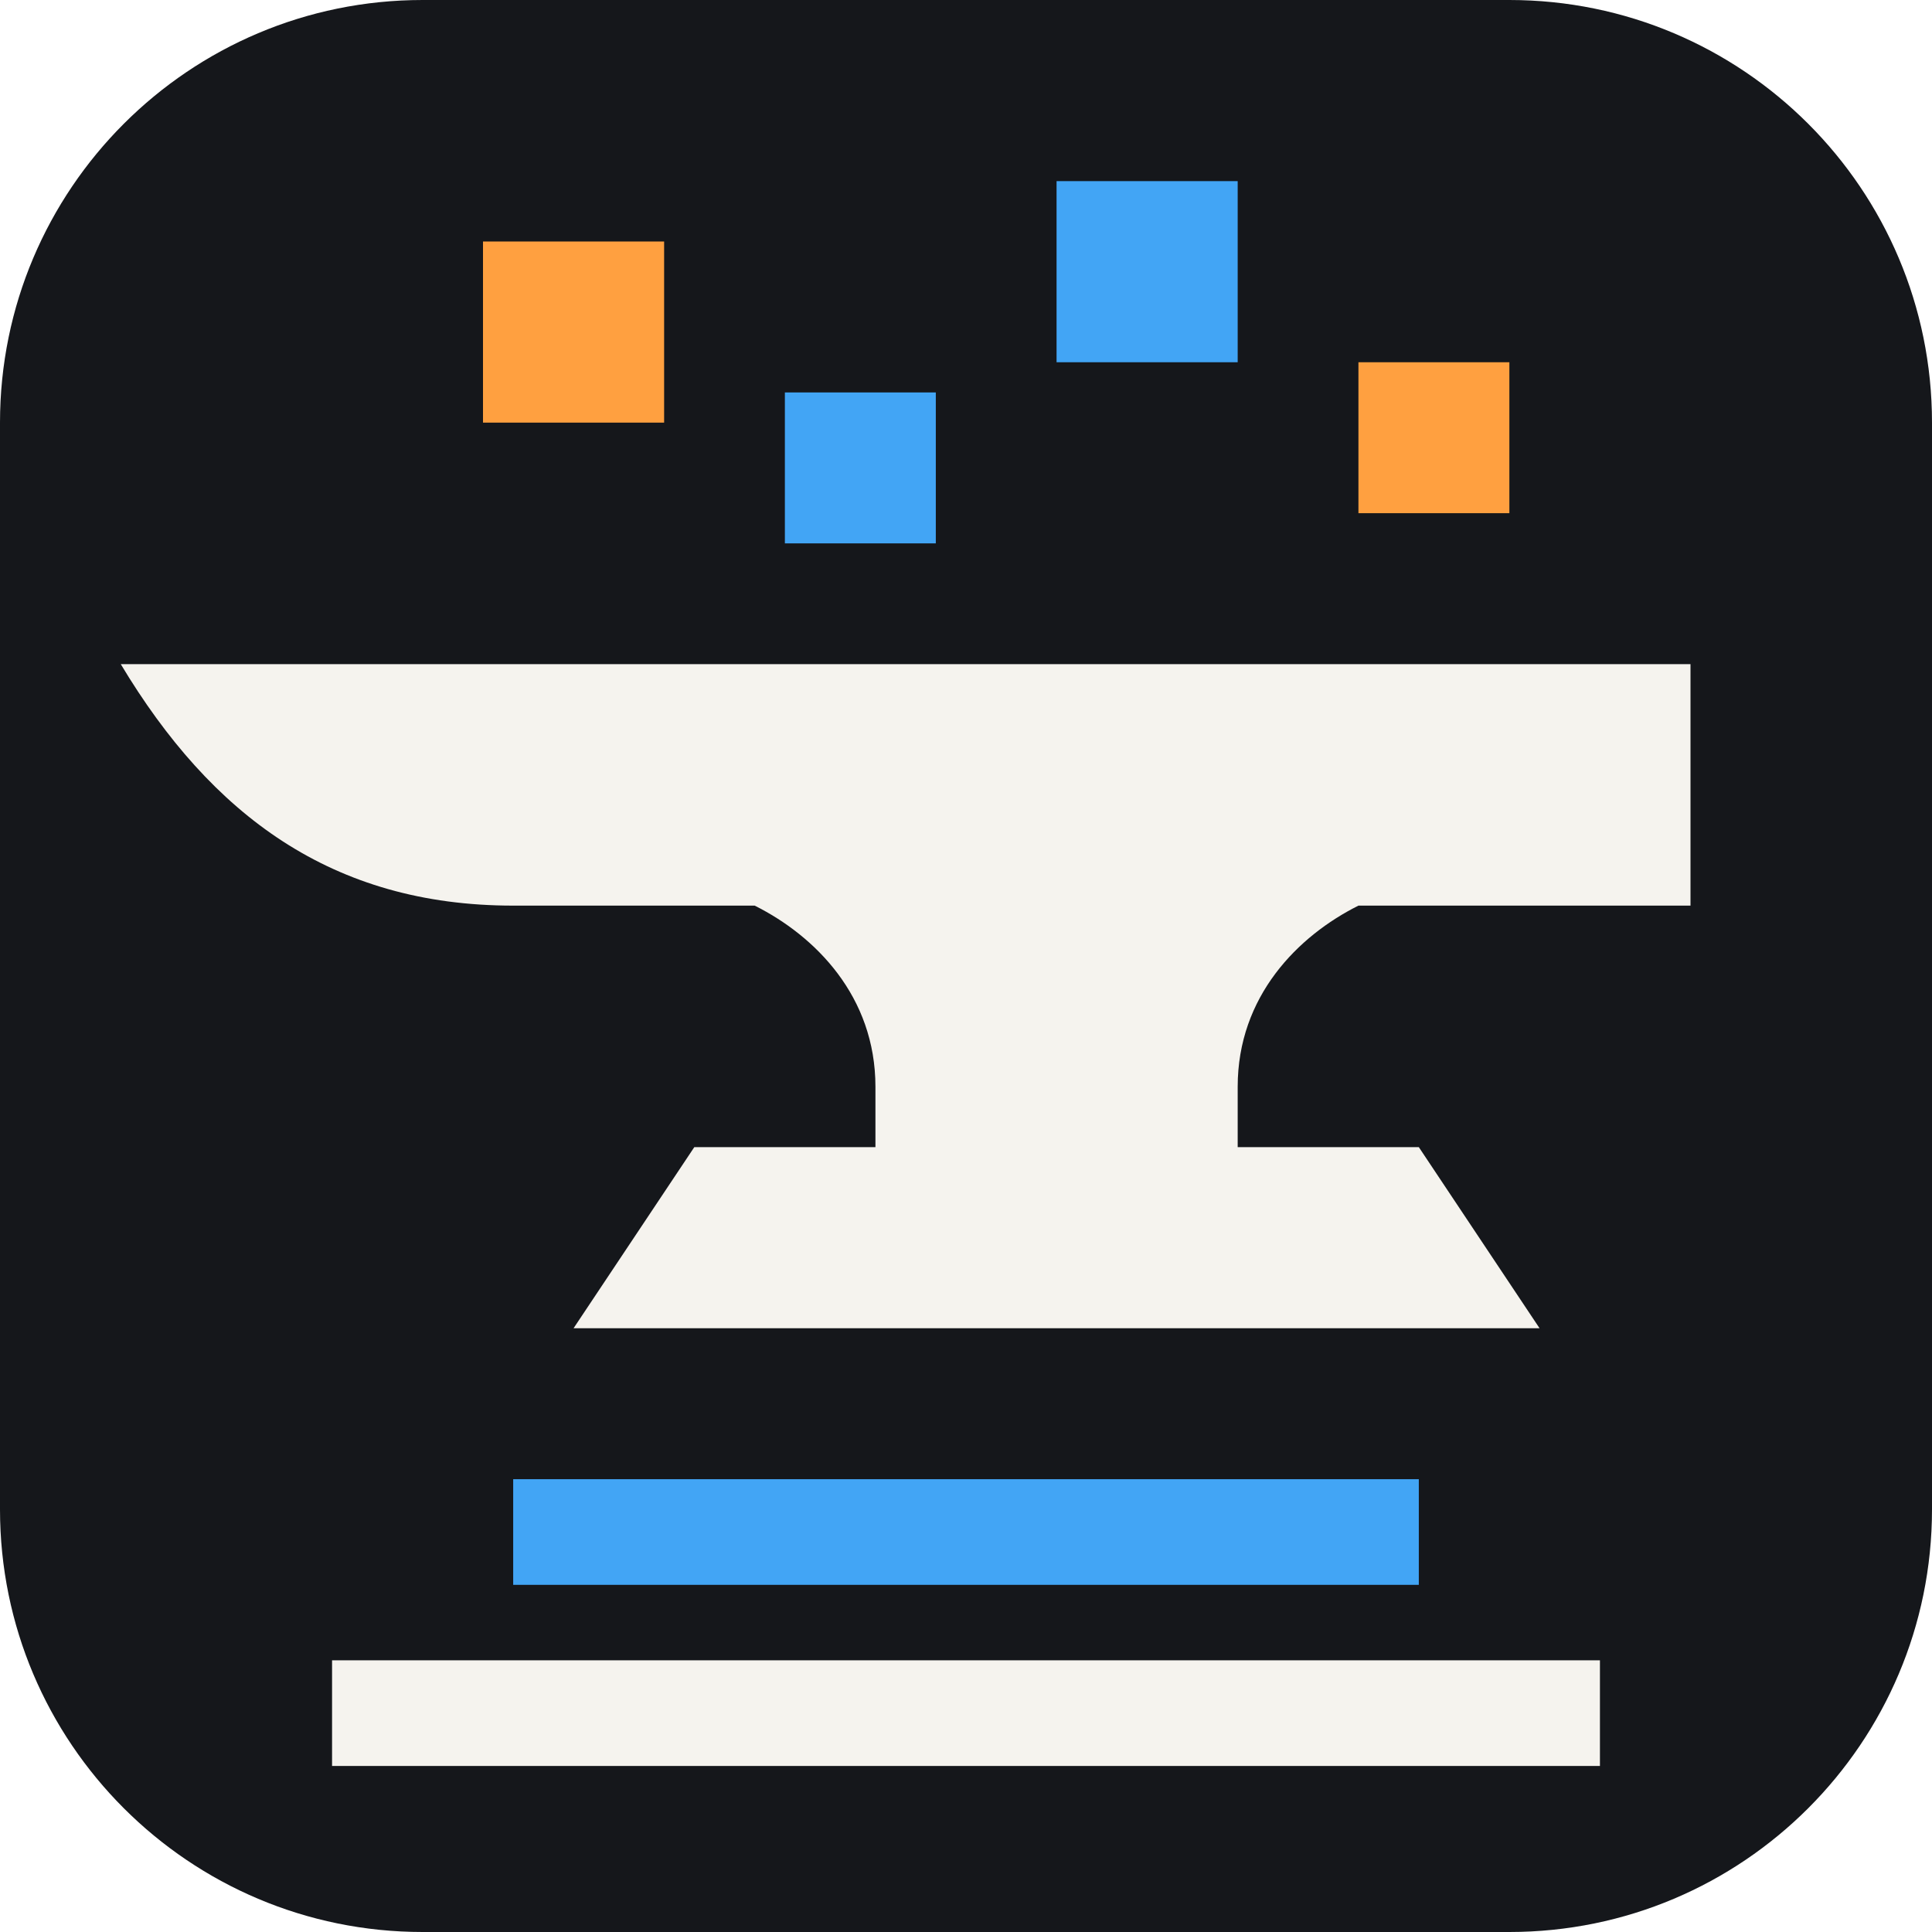
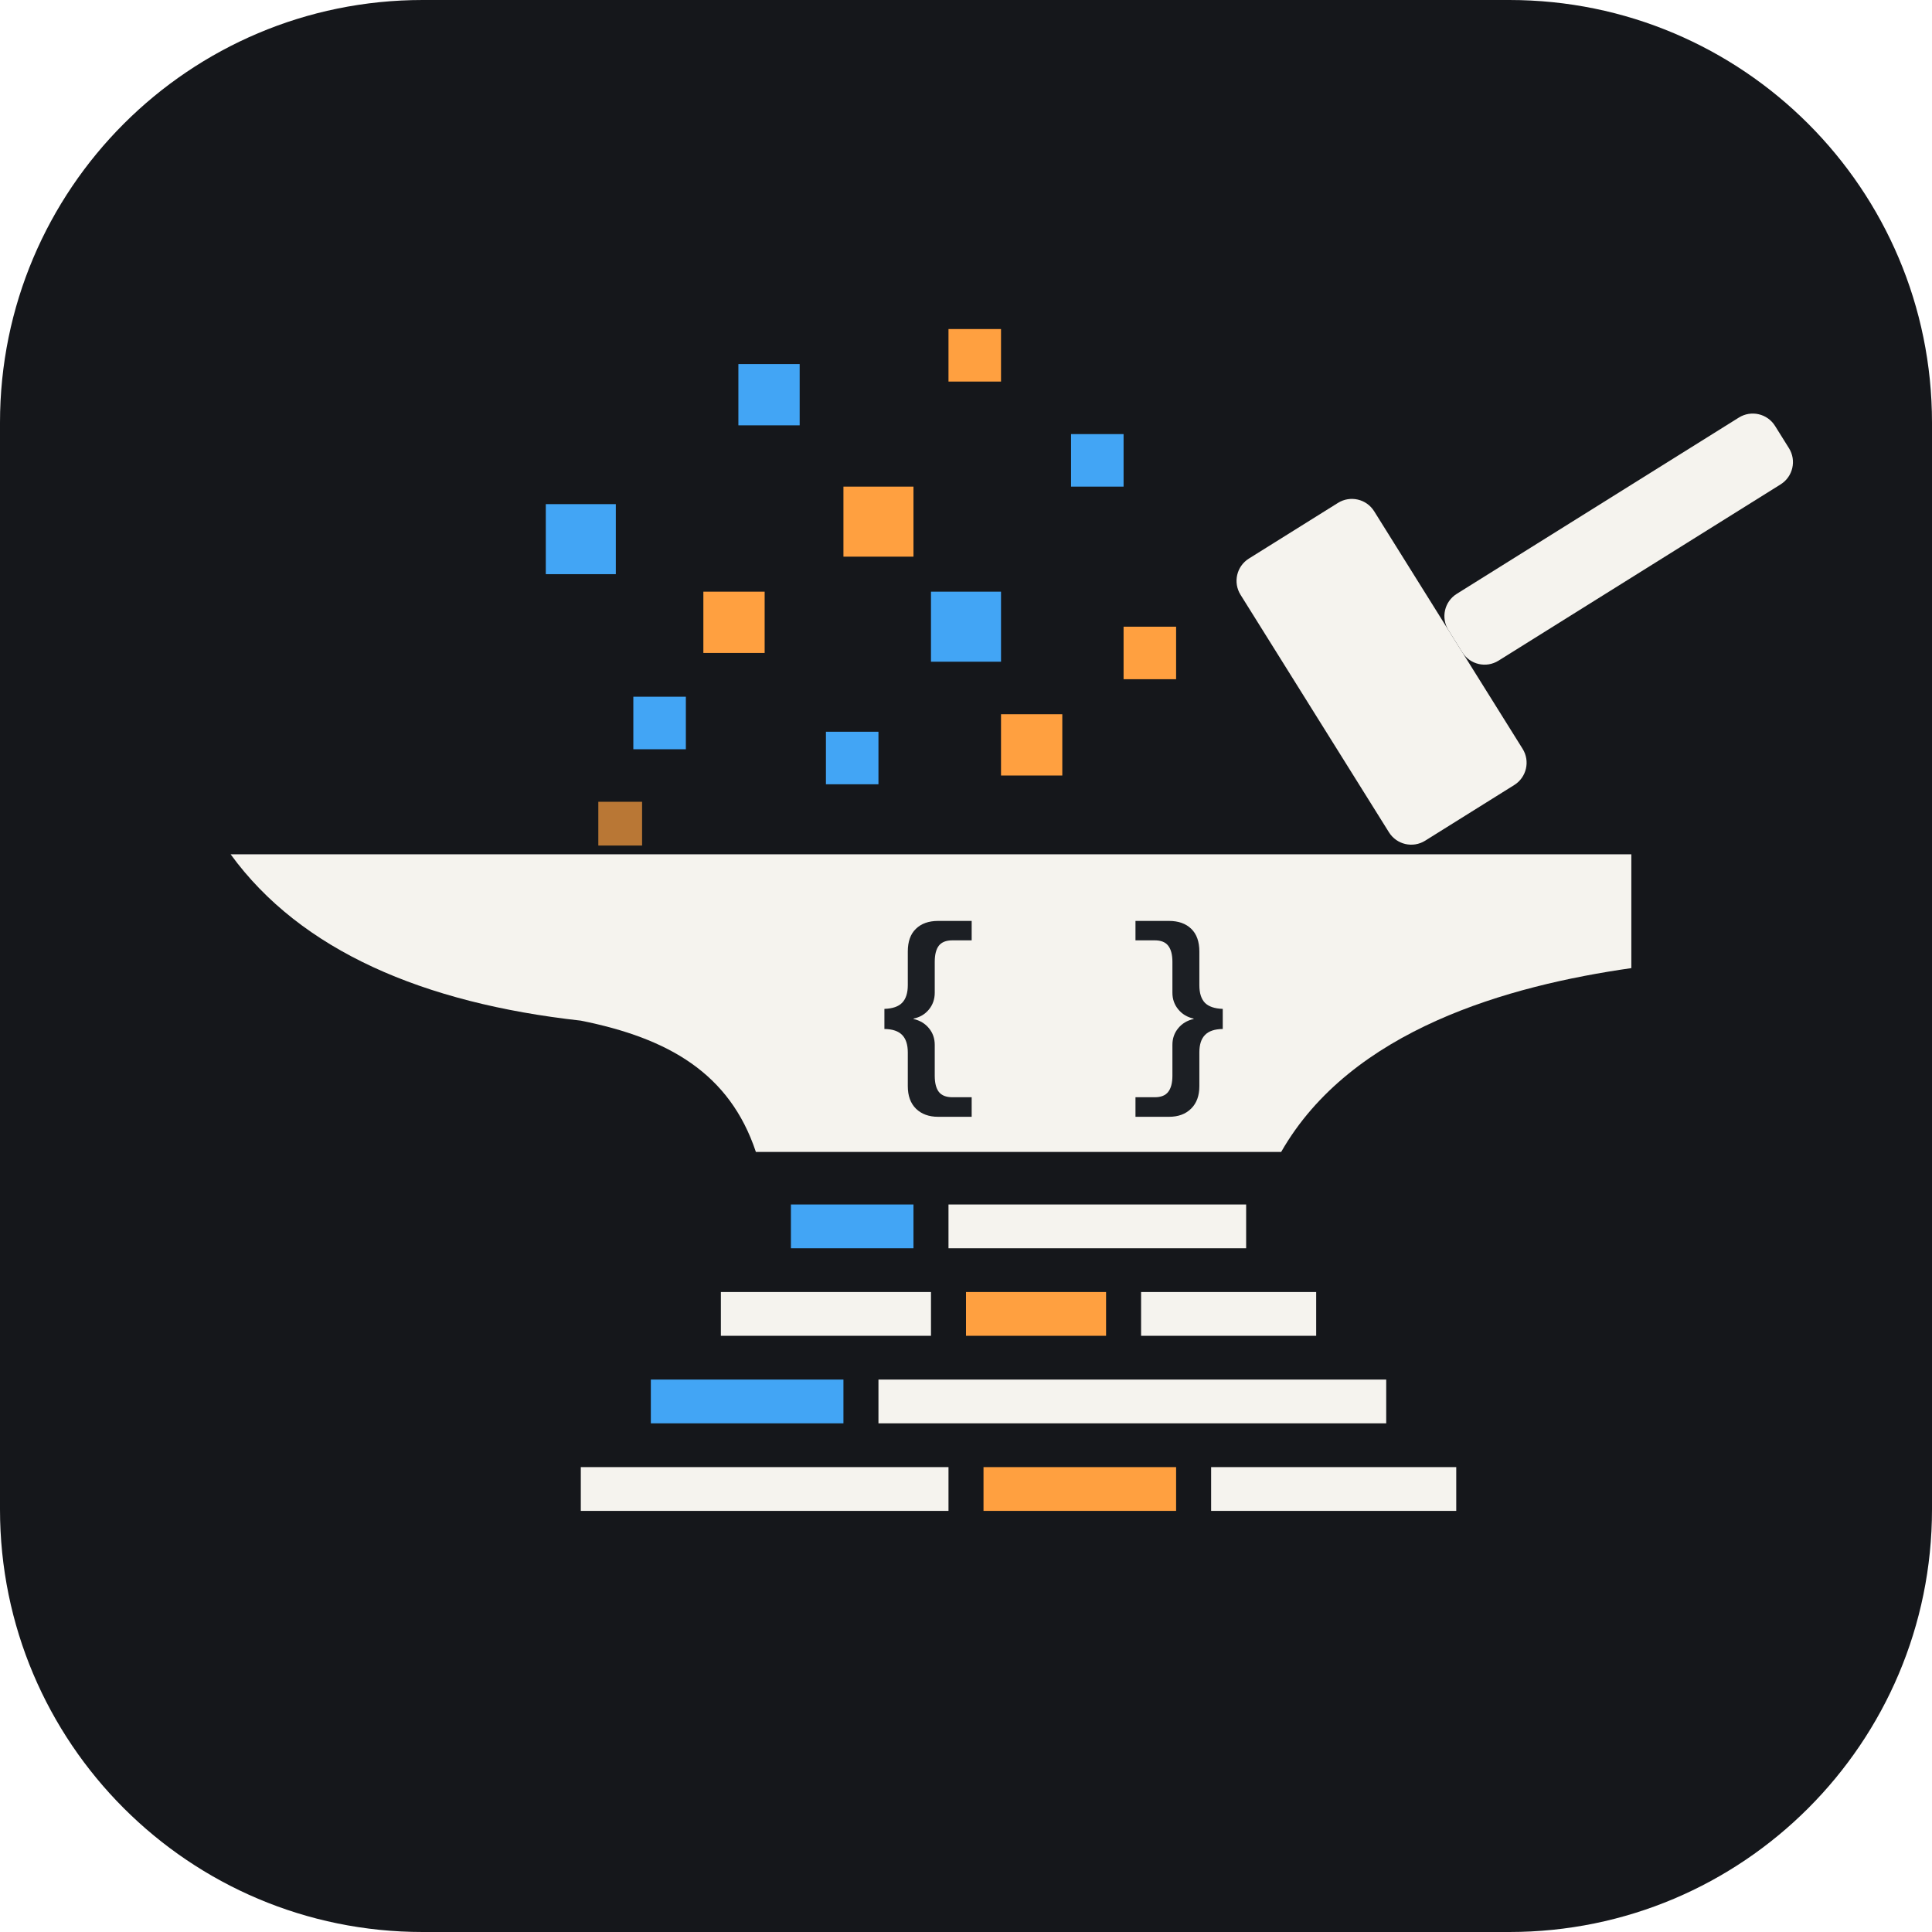
<svg xmlns="http://www.w3.org/2000/svg" viewBox="0 0 64 64">
  <rect width="64" height="64" rx="14" fill="#15171B" />
-   <rect x="16" y="8" width="6" height="6" fill="#FFA040" />
-   <rect x="26" y="13" width="5" height="5" fill="#42A5F5" />
-   <rect x="35" y="6" width="6" height="6" fill="#42A5F5" />
-   <rect x="45" y="12" width="5" height="5" fill="#FFA040" />
-   <path d="M4 22H56V30H45C43 31 41 33 41 36V38H47L51 44H19L23 38H29V36C29 33 27 31 25 30H17C11 30 7 27 4 22Z" fill="#F5F3EE" />
-   <rect x="17" y="49" width="30" height="3.5" fill="#42A5F5" />
-   <rect x="11" y="55" width="42" height="3.5" fill="#F5F3EE" />
+   <svg x="3" y="8" width="58" height="46.4" viewBox="0 0 200 160">
+     <g fill="#42A5F5">
+       <rect x="52" y="30" width="8" height="8" />
+       <rect x="74" y="14" width="7" height="7" />
+       <rect x="96" y="40" width="8" height="8" />
+       <rect x="84" y="56" width="6" height="6" />
+       <rect x="62" y="52" width="6" height="6" />
+       <rect x="112" y="22" width="6" height="6" />
+     </g>
+     <g fill="#FFA040">
+       <rect x="86" y="28" width="8" height="8" />
+       <rect x="104" y="54" width="7" height="7" />
+       <rect x="70" y="40" width="7" height="7" />
+       <rect x="118" y="44" width="6" height="6" />
+       <rect x="98" y="10" width="6" height="6" />
+       <rect x="58" y="64" width="5" height="5" opacity=".7" />
+     </g>
+     <g transform="translate(148 50) rotate(-32)">
+       <rect x="-9" y="-20" width="18" height="38" rx="3" fill="#F5F3EE" />
+       <rect x="9" y="-4" width="44" height="9" rx="3" fill="#F5F3EE" />
+     </g>
+     <path d="M16 70H176V83C162 85 144 90 136 104H76C73 95 66 91 56 89C38 87 24 81 16 70Z" fill="#F5F3EE" />
+     <text x="110" y="95" text-anchor="middle" font-family="Courier New, Courier Prime, Courier, monospace" font-size="24" font-weight="700" fill="#1C1F24">{ }</text>
+     <rect x="80" y="110" width="14" height="5" fill="#42A5F5" />
+     <rect x="98" y="110" width="34" height="5" fill="#F5F3EE" />
+     <rect x="72" y="120" width="24" height="5" fill="#F5F3EE" />
+     <rect x="100" y="120" width="16" height="5" fill="#FFA040" />
+     <rect x="120" y="120" width="20" height="5" fill="#F5F3EE" />
+     <rect x="64" y="130" width="22" height="5" fill="#42A5F5" />
+     <rect x="90" y="130" width="58" height="5" fill="#F5F3EE" />
+     <rect x="56" y="140" width="42" height="5" fill="#F5F3EE" />
+     <rect x="102" y="140" width="22" height="5" fill="#FFA040" />
+     <rect x="128" y="140" width="28" height="5" fill="#F5F3EE" />
+   </svg>
</svg>
